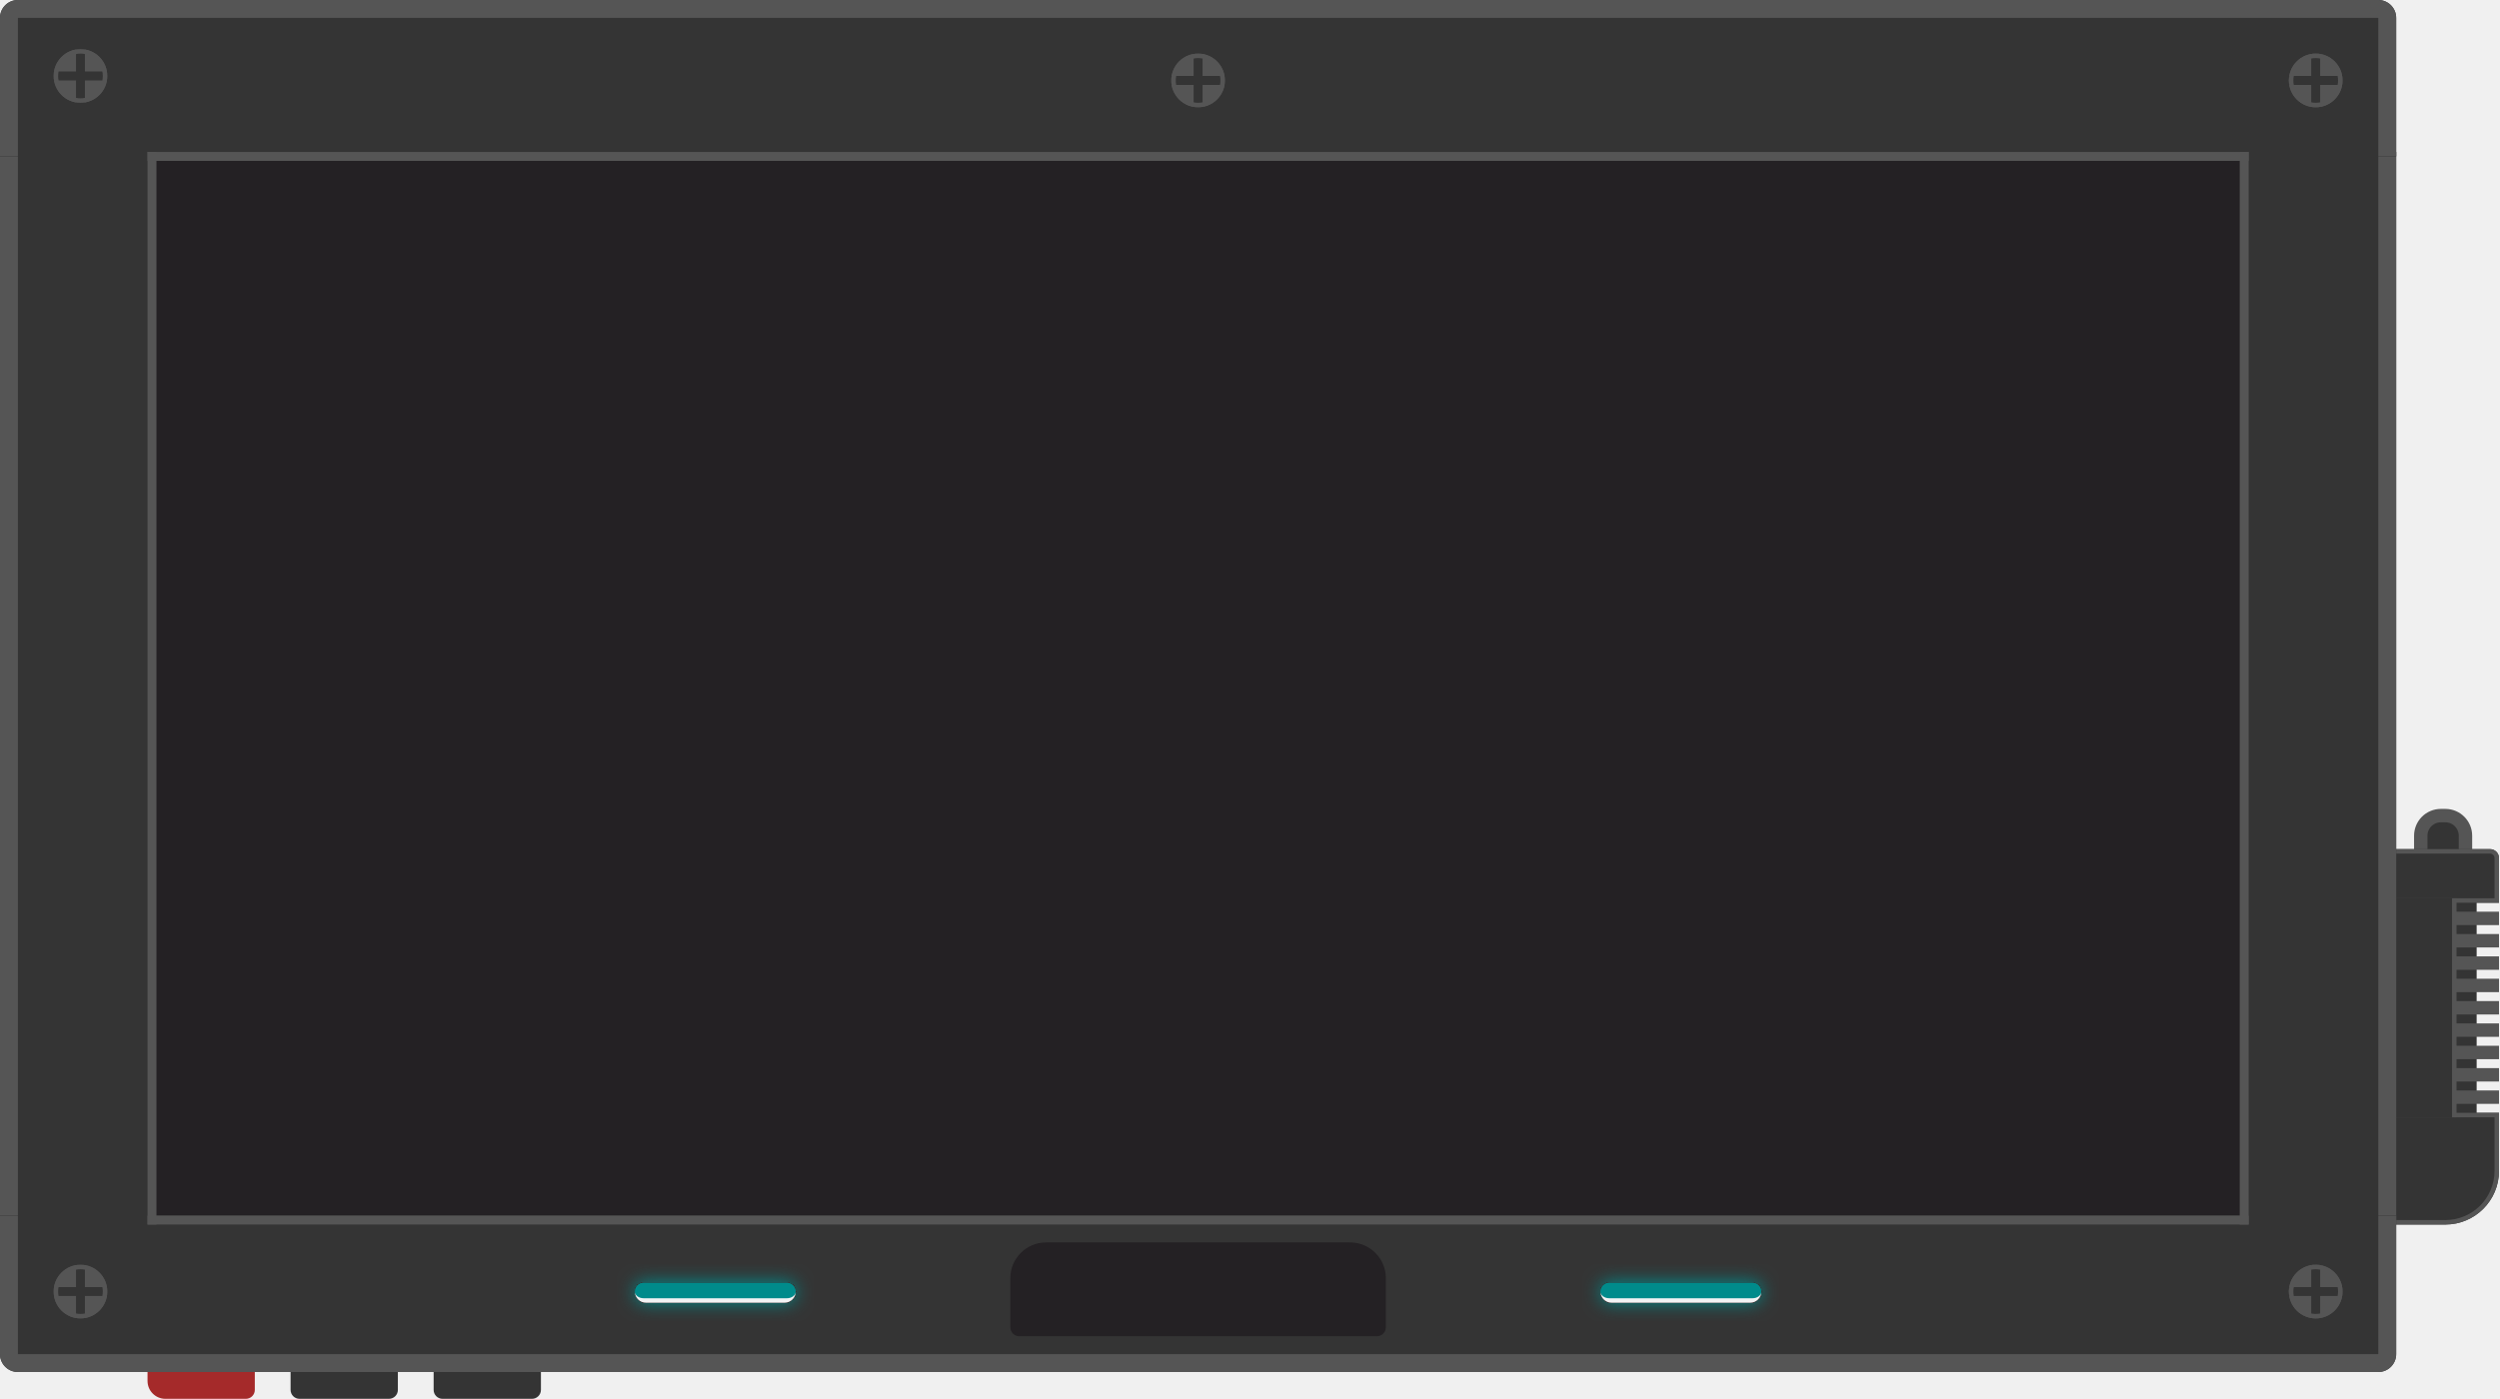
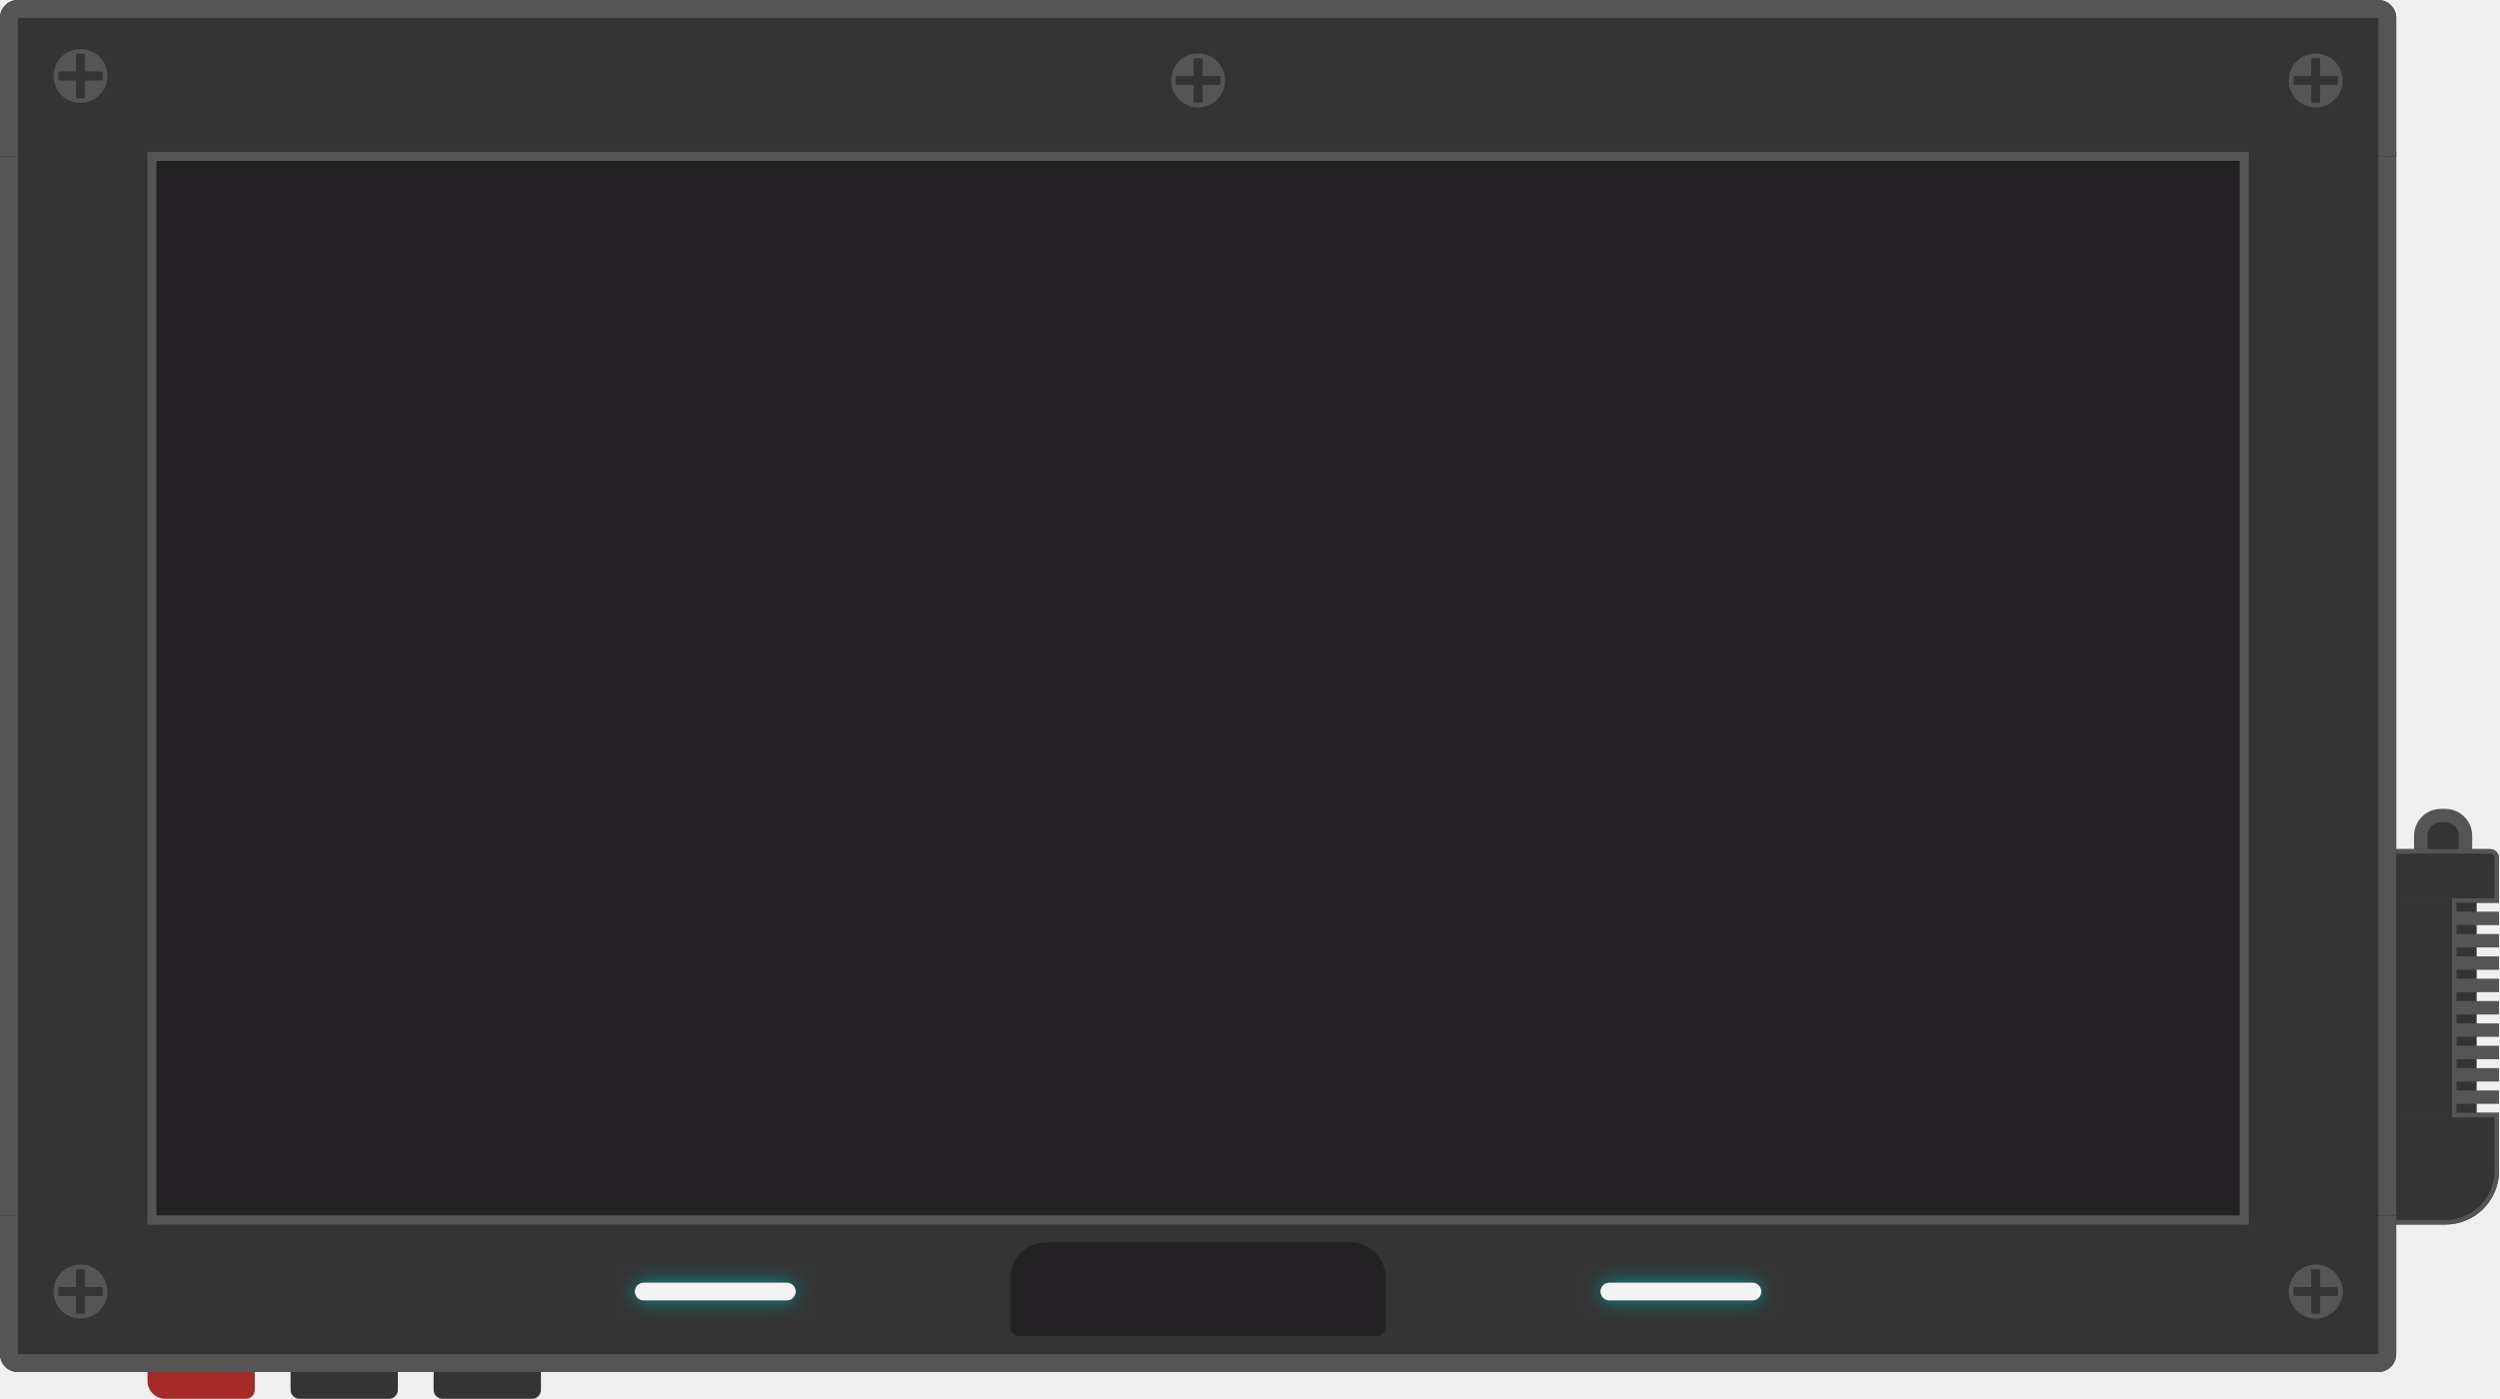
<svg xmlns="http://www.w3.org/2000/svg" width="559" height="313" viewBox="0 0 559 313" fill="none">
  <g clip-path="url(#clip0_38_216)">
    <path d="M55 313C56.105 313 57 312.105 57 311V306H33V309C33 311.209 34.791 313 37 313H55Z" fill="#A52A2A" />
    <path d="M87 313C88.105 313 89 312.105 89 311V306H65V311C65 312.105 65.895 313 67 313H87Z" fill="#343434" />
    <path d="M119 313C120.105 313 121 312.105 121 311V306H97V311C97 312.105 97.895 313 99 313H119Z" fill="#343434" />
    <path d="M554 250H548V201H554V250Z" fill="#343434" />
    <path d="M559 207H548V204H559V207Z" fill="#555555" />
    <path d="M559 212H548V209H559V212Z" fill="#555555" />
    <path d="M559 217H548V214H559V217Z" fill="#555555" />
    <path d="M559 222H548V219H559V222Z" fill="#555555" />
    <path d="M559 227H548V224H559V227Z" fill="#555555" />
    <path d="M559 232H548V229H559V232Z" fill="#555555" />
    <path d="M559 237H548V234H559V237Z" fill="#555555" />
    <path d="M559 242H548V239H559V242Z" fill="#555555" />
    <path d="M559 247H548V244H559V247Z" fill="#555555" />
-     <path d="M551.5 192.5H541.5V187C541.5 184.515 543.515 182.5 546 182.5H547C549.485 182.5 551.5 184.515 551.5 187V192.5Z" fill="#343434" />
-     <path d="M551.5 192.5H541.5V187C541.5 184.515 543.515 182.5 546 182.5H547C549.485 182.5 551.5 184.515 551.5 187V192.5Z" stroke="#555555" stroke-width="3" />
+     <path d="M541.5 192.5V187C541.5 184.515 543.515 182.5 546 182.5H547C549.485 182.5 551.5 184.515 551.5 187V192.5H541.5Z" fill="#343434" />
+     <path d="M541.5 192.5V187C541.5 184.515 543.515 182.5 546 182.5H547C549.485 182.5 551.5 184.515 551.5 187V192.5H541.5Z" stroke="#555555" stroke-width="3" />
    <mask id="path-15-inside-1_38_216" fill="white">
      <path d="M559 262C559 268.627 553.627 274 547 274H535V249H559V262Z" />
    </mask>
    <path d="M559 262C559 268.627 553.627 274 547 274H535V249H559V262Z" fill="#343434" />
    <path d="M560 262C560 269.18 554.18 275 547 275H535V273H547C553.075 273 558 268.075 558 262H560ZM535 248H560L558 250H535V248ZM560 248V262C560 269.18 554.18 275 547 275V273C553.075 273 558 268.075 558 262V250L560 248ZM535 274V249V274Z" fill="#555555" mask="url(#path-15-inside-1_38_216)" />
    <mask id="path-17-inside-2_38_216" fill="white">
      <path d="M559 202H535V190H557C558.105 190 559 190.895 559 192V202Z" />
    </mask>
    <path d="M559 202H535V190H557C558.105 190 559 190.895 559 192V202Z" fill="#343434" />
    <path d="M560 203H535V201H558L560 203ZM535 189H557C558.657 189 560 190.343 560 192H558C558 191.448 557.552 191 557 191H535V189ZM557 189C558.657 189 560 190.343 560 192V203L558 201V192C558 191.448 557.552 191 557 191V189ZM535 202V190V202Z" fill="#555555" mask="url(#path-17-inside-2_38_216)" />
    <path d="M549 250H535V201H549V250Z" fill="#343434" />
    <path d="M548.5 201V250H549.5V201H548.5Z" fill="#555555" />
    <g clip-path="url(#clip1_38_216)">
      <mask id="path-21-inside-3_38_216" fill="white">
        <path d="M536 34V273H0V34L536 34Z" />
      </mask>
      <path d="M536 34V273H0V34L536 34Z" fill="#343434" />
      <rect width="238" height="468" transform="matrix(0 1 -1 0 502 34)" fill="#242124" />
    </g>
    <path d="M532 34V273H540V34H532ZM4 273V34H-4V273H4Z" fill="#555555" mask="url(#path-21-inside-3_38_216)" />
    <g clip-path="url(#clip2_38_216)">
      <mask id="path-23-inside-4_38_216" fill="white">
        <path d="M536 272V303C536 305.209 534.209 307 532 307H4C1.791 307 0 305.209 0 303V272L536 272Z" />
      </mask>
      <path d="M536 272V303C536 305.209 534.209 307 532 307H4C1.791 307 0 305.209 0 303V272L536 272Z" fill="#343434" />
      <g clip-path="url(#clip3_38_216)">
        <rect x="524" y="283" width="12" height="12" rx="6" transform="rotate(90 524 283)" fill="#343434" />
        <rect x="524" y="288" width="2" height="12" transform="rotate(90 524 288)" fill="#555555" />
        <rect x="519" y="283" width="12" height="2" transform="rotate(90 519 283)" fill="#555555" />
      </g>
      <rect x="523.5" y="283.5" width="11" height="11" rx="5.5" transform="rotate(90 523.5 283.5)" stroke="#343434" />
      <g clip-path="url(#clip4_38_216)">
        <rect x="512" y="283" width="12" height="12" rx="6" fill="#555555" />
        <rect x="517" y="283" width="2" height="12" fill="#343434" />
        <rect x="512" y="288" width="12" height="2" fill="#343434" />
      </g>
      <rect x="512.5" y="283.5" width="11" height="11" rx="5.5" stroke="#555555" />
      <g clip-path="url(#clip5_38_216)">
        <rect x="12" y="283" width="12" height="12" rx="6" fill="#555555" />
        <rect x="17" y="283" width="2" height="12" fill="#343434" />
        <rect x="12" y="288" width="12" height="2" fill="#343434" />
      </g>
      <rect x="12.5" y="283.5" width="11" height="11" rx="5.5" stroke="#555555" />
      <g filter="url(#filter0_d_38_216)">
-         <path d="M392 287C393.105 287 394 287.895 394 289C394 290.105 393.105 291 392 291H360C358.895 291 358 290.105 358 289C358 287.895 358.895 287 360 287H392Z" fill="#008B8B" />
-         <path d="M394 287V291V287ZM358 291V287V291ZM358 287H394H358ZM394 289C394 290.381 392.881 291.5 391.5 291.5H360.5C359.119 291.5 358 290.381 358 289C358 289.828 358.895 290.5 360 290.5H392C393.105 290.5 394 289.828 394 289Z" fill="#F2F3F4" />
+         <path d="M392 287C393.105 287 394 287.895 394 289V289C394 290.105 393.105 291 392 291H360C358.895 291 358 290.105 358 289V289C358 287.895 358.895 287 360 287H392Z" fill="#F2F3F4" />
      </g>
      <g filter="url(#filter1_d_38_216)">
-         <path d="M176 287C177.105 287 178 287.895 178 289C178 290.105 177.105 291 176 291H144C142.895 291 142 290.105 142 289C142 287.895 142.895 287 144 287H176Z" fill="#008B8B" />
-         <path d="M178 287V291V287ZM142 291V287V291ZM142 287H178H142ZM178 289C178 290.381 176.881 291.5 175.5 291.5H144.5C143.119 291.5 142 290.381 142 289C142 289.828 142.895 290.5 144 290.5H176C177.105 290.5 178 289.828 178 289Z" fill="#F2F3F4" />
+         <path d="M176 287C177.105 287 178 287.895 178 289V289C178 290.105 177.105 291 176 291H144C142.895 291 142 290.105 142 289V289C142 287.895 142.895 287 144 287H176Z" fill="#F2F3F4" />
      </g>
      <path d="M302 278C306.418 278 310 281.582 310 286V297C310 298.105 309.105 299 308 299H228C226.895 299 226 298.105 226 297V286C226 281.582 229.582 278 234 278H302Z" fill="#242124" />
    </g>
    <path d="M540 272V303C540 307.418 536.418 311 532 311V303V272H540ZM4 311C-0.418 311 -4 307.418 -4 303V272H4V303V311ZM0 272L536 272L0 272ZM540 303C540 307.418 536.418 311 532 311H4C-0.418 311 -4 307.418 -4 303H4H532H540Z" fill="#555555" mask="url(#path-23-inside-4_38_216)" />
    <g clip-path="url(#clip6_38_216)">
-       <mask id="path-42-inside-5_38_216" fill="white">
+       <mask id="path-40-inside-5_38_216" fill="white">
        <path d="M536 35V4C536 1.791 534.209 0 532 0L4 0C1.791 0 0 1.791 0 4V35L536 35Z" />
      </mask>
      <path d="M536 35V4C536 1.791 534.209 0 532 0L4 0C1.791 0 0 1.791 0 4V35L536 35Z" fill="#343434" />
      <g clip-path="url(#clip7_38_216)">
        <rect width="12" height="12" rx="6" transform="matrix(0 -1 -1 0 524 24)" fill="#343434" />
        <rect width="2" height="12" transform="matrix(0 -1 -1 0 524 19)" fill="#555555" />
        <rect width="12" height="2" transform="matrix(0 -1 -1 0 519 24)" fill="#555555" />
      </g>
      <rect x="-0.5" y="-0.5" width="11" height="11" rx="5.5" transform="matrix(0 -1 -1 0 523 23)" stroke="#343434" />
      <g clip-path="url(#clip8_38_216)">
        <rect width="12" height="12" rx="6" transform="matrix(1 0 0 -1 512 24)" fill="#555555" />
        <rect width="2" height="12" transform="matrix(1 0 0 -1 517 24)" fill="#343434" />
        <rect width="12" height="2" transform="matrix(1 0 0 -1 512 19)" fill="#343434" />
      </g>
      <rect x="0.5" y="-0.5" width="11" height="11" rx="5.5" transform="matrix(1 0 0 -1 512 23)" stroke="#555555" />
      <g clip-path="url(#clip9_38_216)">
        <rect width="12" height="12" rx="6" transform="matrix(1 0 0 -1 262 24)" fill="#555555" />
        <rect width="2" height="12" transform="matrix(1 0 0 -1 267 24)" fill="#343434" />
        <rect width="12" height="2" transform="matrix(1 0 0 -1 262 19)" fill="#343434" />
      </g>
      <rect x="0.5" y="-0.5" width="11" height="11" rx="5.5" transform="matrix(1 0 0 -1 262 23)" stroke="#555555" />
      <g clip-path="url(#clip10_38_216)">
        <rect x="12" y="11" width="12" height="12" rx="6" fill="#555555" />
        <rect x="17" y="11" width="2" height="12" fill="#343434" />
        <rect x="12" y="16" width="12" height="2" fill="#343434" />
      </g>
      <rect x="12.5" y="11.5" width="11" height="11" rx="5.5" stroke="#555555" />
    </g>
-     <path d="M540 35V4C540 -0.418 536.418 -4 532 -4V4V35H540ZM4 -4C-0.418 -4 -4 -0.418 -4 4V35H4V4V-4ZM0 35L536 35L0 35ZM540 4C540 -0.418 536.418 -4 532 -4L4 -4C-0.418 -4 -4 -0.418 -4 4H4L532 4H540Z" fill="#555555" mask="url(#path-42-inside-5_38_216)" />
+     <path d="M540 35V4C540 -0.418 536.418 -4 532 -4V4V35H540ZM4 -4C-0.418 -4 -4 -0.418 -4 4V35H4V4V-4ZM0 35L536 35L0 35ZM540 4C540 -0.418 536.418 -4 532 -4L4 -4C-0.418 -4 -4 -0.418 -4 4H4L532 4H540Z" fill="#555555" mask="url(#path-40-inside-5_38_216)" />
    <rect width="2" height="470" transform="matrix(0 1 -1 0 503 34)" fill="#555555" />
    <rect width="2" height="470" transform="matrix(0 1 -1 0 503 272)" fill="#555555" />
    <rect width="240" height="2" transform="matrix(0 1 -1 0 503 34)" fill="#555555" />
    <rect width="240" height="2" transform="matrix(0 1 -1 0 35 34)" fill="#555555" />
  </g>
  <defs>
-     <filter id="filter0_d_38_216" x="354" y="283" width="44" height="12.5" filterUnits="userSpaceOnUse" color-interpolation-filters="sRGB">
+     <filter id="filter0_d_38_216" x="354" y="283" width="44" height="12" filterUnits="userSpaceOnUse" color-interpolation-filters="sRGB">
      <feFlood flood-opacity="0" result="BackgroundImageFix" />
      <feColorMatrix in="SourceAlpha" type="matrix" values="0 0 0 0 0 0 0 0 0 0 0 0 0 0 0 0 0 0 127 0" result="hardAlpha" />
      <feOffset />
      <feGaussianBlur stdDeviation="2" />
      <feComposite in2="hardAlpha" operator="out" />
      <feColorMatrix type="matrix" values="0 0 0 0 0 0 0 0 0 0.545 0 0 0 0 0.545 0 0 0 1 0" />
      <feBlend mode="normal" in2="BackgroundImageFix" result="effect1_dropShadow_38_216" />
      <feBlend mode="normal" in="SourceGraphic" in2="effect1_dropShadow_38_216" result="shape" />
    </filter>
-     <filter id="filter1_d_38_216" x="138" y="283" width="44" height="12.5" filterUnits="userSpaceOnUse" color-interpolation-filters="sRGB">
+     <filter id="filter1_d_38_216" x="138" y="283" width="44" height="12" filterUnits="userSpaceOnUse" color-interpolation-filters="sRGB">
      <feFlood flood-opacity="0" result="BackgroundImageFix" />
      <feColorMatrix in="SourceAlpha" type="matrix" values="0 0 0 0 0 0 0 0 0 0 0 0 0 0 0 0 0 0 127 0" result="hardAlpha" />
      <feOffset />
      <feGaussianBlur stdDeviation="2" />
      <feComposite in2="hardAlpha" operator="out" />
      <feColorMatrix type="matrix" values="0 0 0 0 0 0 0 0 0 0.545 0 0 0 0 0.545 0 0 0 1 0" />
      <feBlend mode="normal" in2="BackgroundImageFix" result="effect1_dropShadow_38_216" />
      <feBlend mode="normal" in="SourceGraphic" in2="effect1_dropShadow_38_216" result="shape" />
    </filter>
    <clipPath id="clip0_38_216">
      <rect width="559" height="313" fill="white" transform="matrix(-1 0 0 1 559 0)" />
    </clipPath>
    <clipPath id="clip1_38_216">
      <path d="M536 34V273H0V34L536 34Z" fill="white" />
    </clipPath>
    <clipPath id="clip2_38_216">
      <path d="M536 272V303C536 305.209 534.209 307 532 307H4C1.791 307 0 305.209 0 303V272L536 272Z" fill="white" />
    </clipPath>
    <clipPath id="clip3_38_216">
      <rect x="524" y="283" width="12" height="12" rx="6" transform="rotate(90 524 283)" fill="white" />
    </clipPath>
    <clipPath id="clip4_38_216">
      <rect x="512" y="283" width="12" height="12" rx="6" fill="white" />
    </clipPath>
    <clipPath id="clip5_38_216">
      <rect x="12" y="283" width="12" height="12" rx="6" fill="white" />
    </clipPath>
    <clipPath id="clip6_38_216">
      <path d="M536 35V4C536 1.791 534.209 0 532 0L4 0C1.791 0 0 1.791 0 4V35L536 35Z" fill="white" />
    </clipPath>
    <clipPath id="clip7_38_216">
      <rect width="12" height="12" rx="6" transform="matrix(0 -1 -1 0 524 24)" fill="white" />
    </clipPath>
    <clipPath id="clip8_38_216">
      <rect width="12" height="12" rx="6" transform="matrix(1 0 0 -1 512 24)" fill="white" />
    </clipPath>
    <clipPath id="clip9_38_216">
      <rect width="12" height="12" rx="6" transform="matrix(1 0 0 -1 262 24)" fill="white" />
    </clipPath>
    <clipPath id="clip10_38_216">
      <rect x="12" y="11" width="12" height="12" rx="6" fill="white" />
    </clipPath>
  </defs>
</svg>
